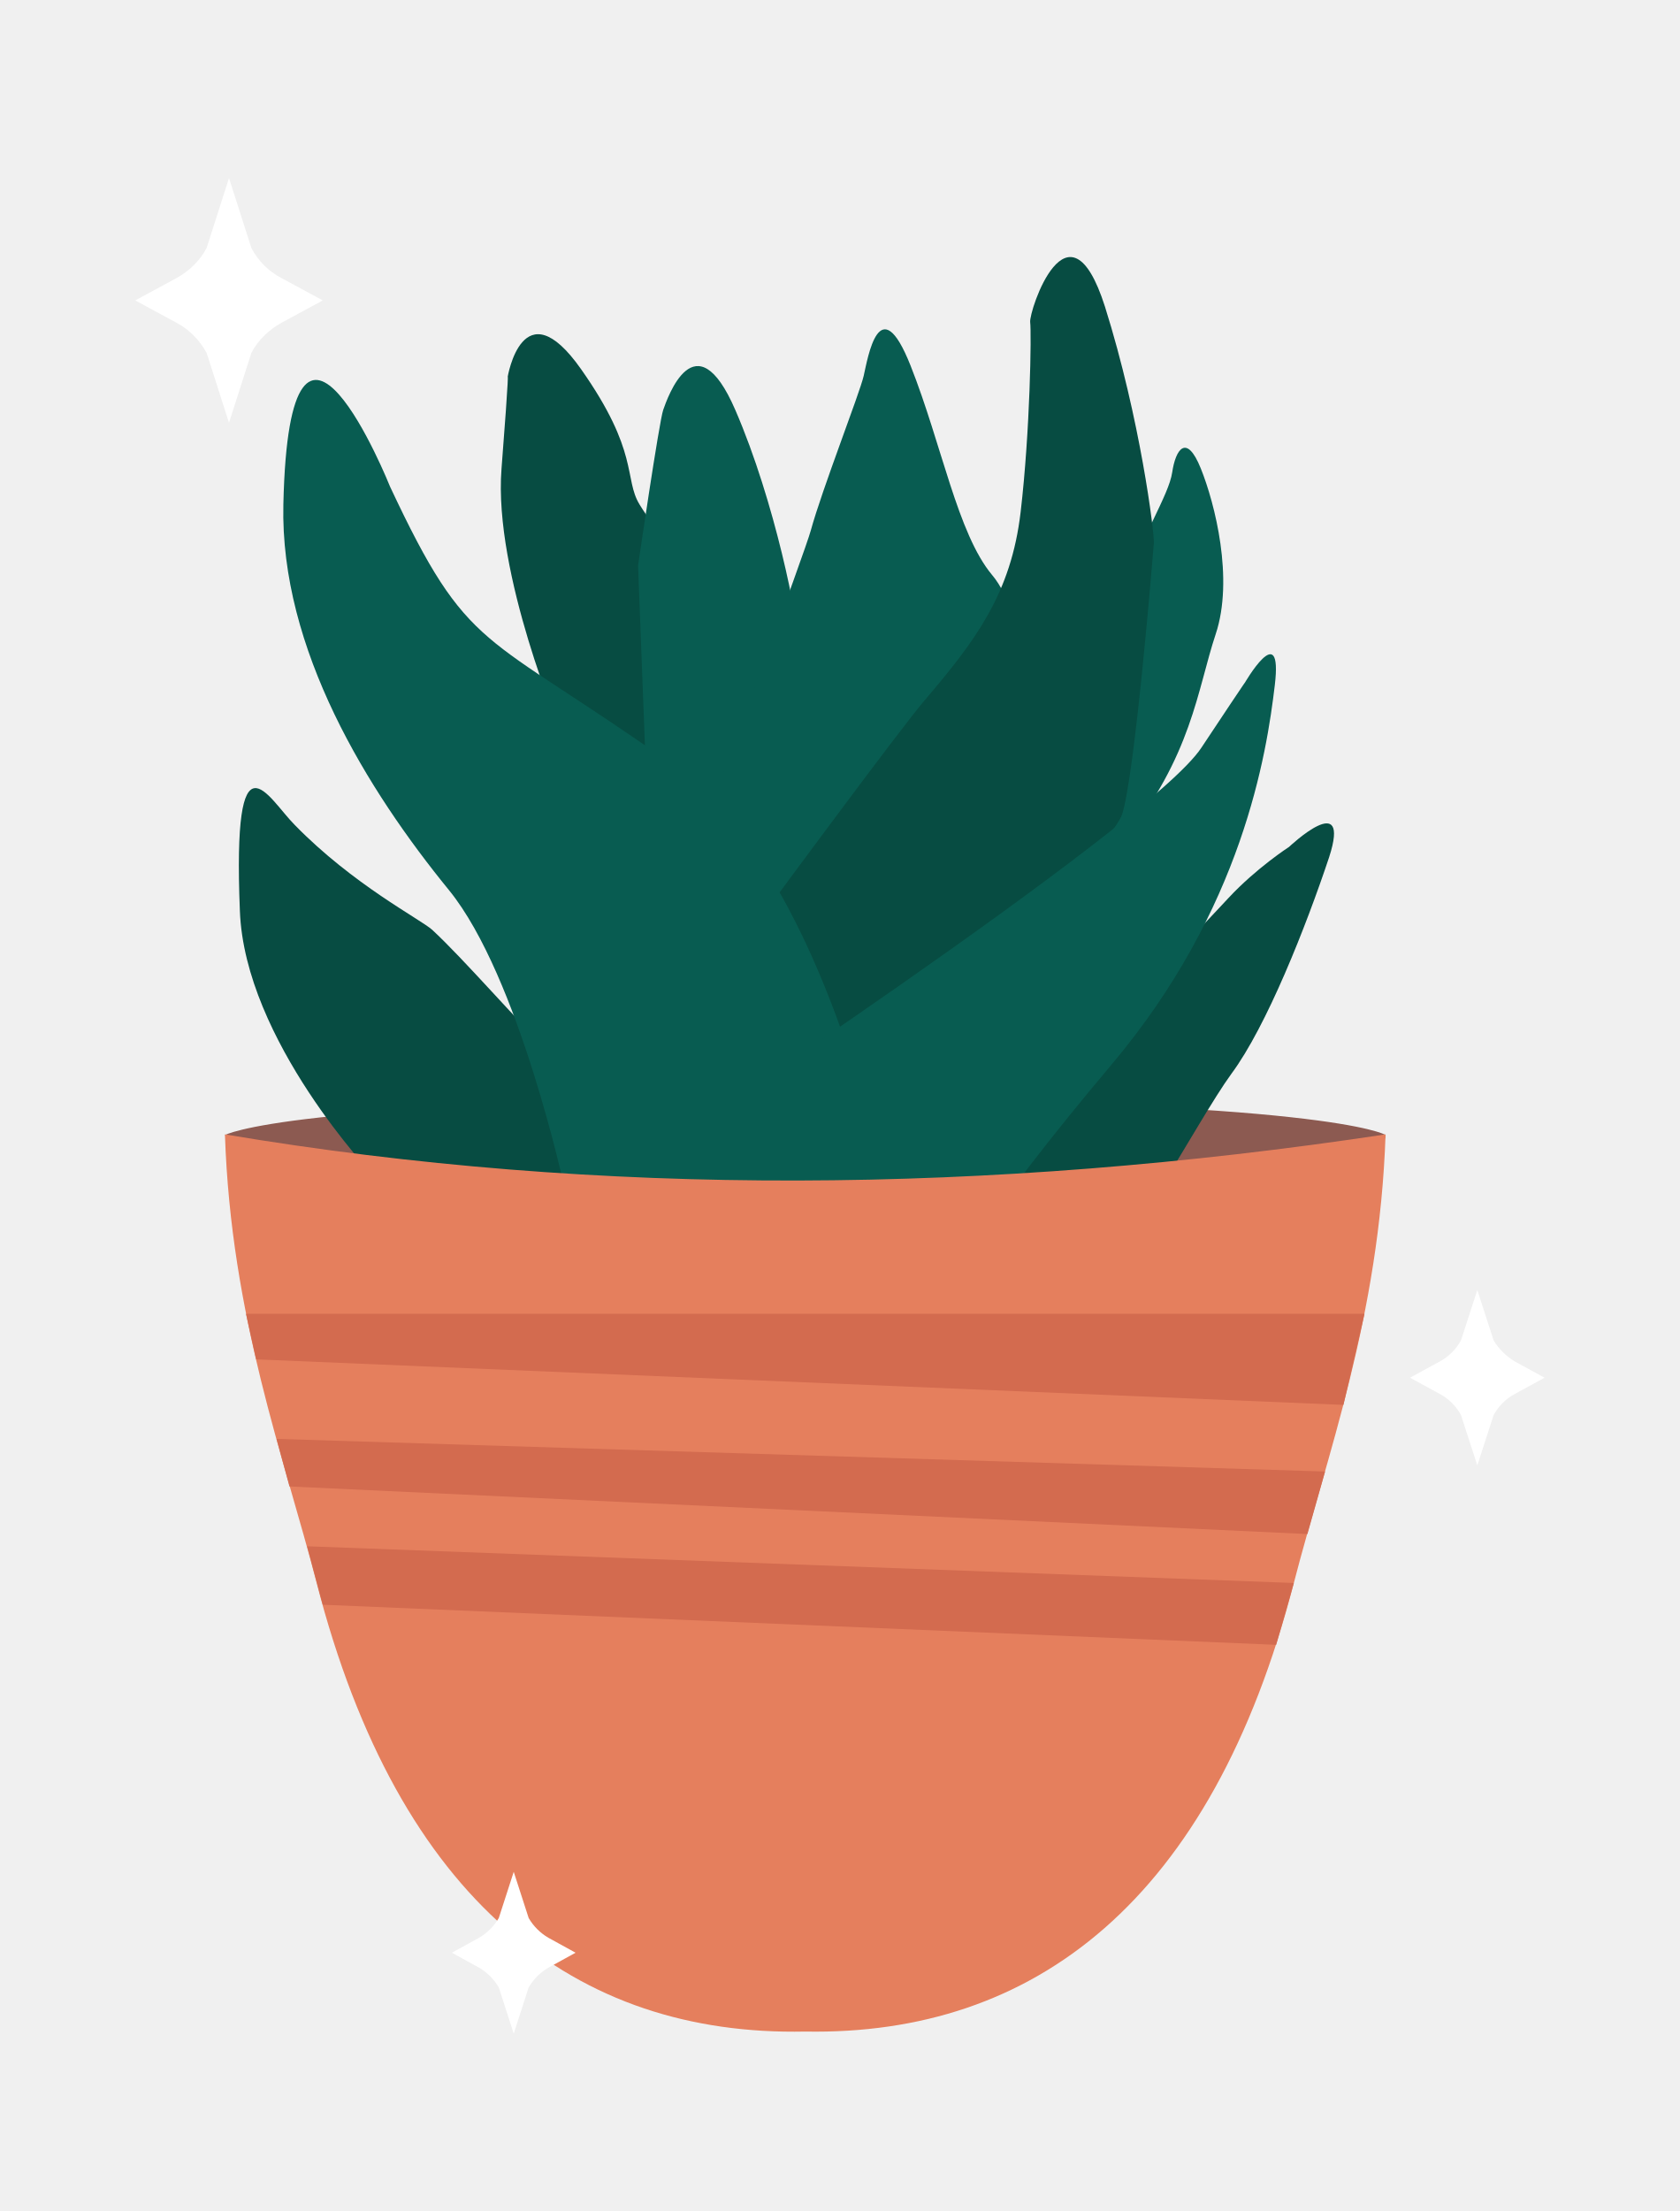
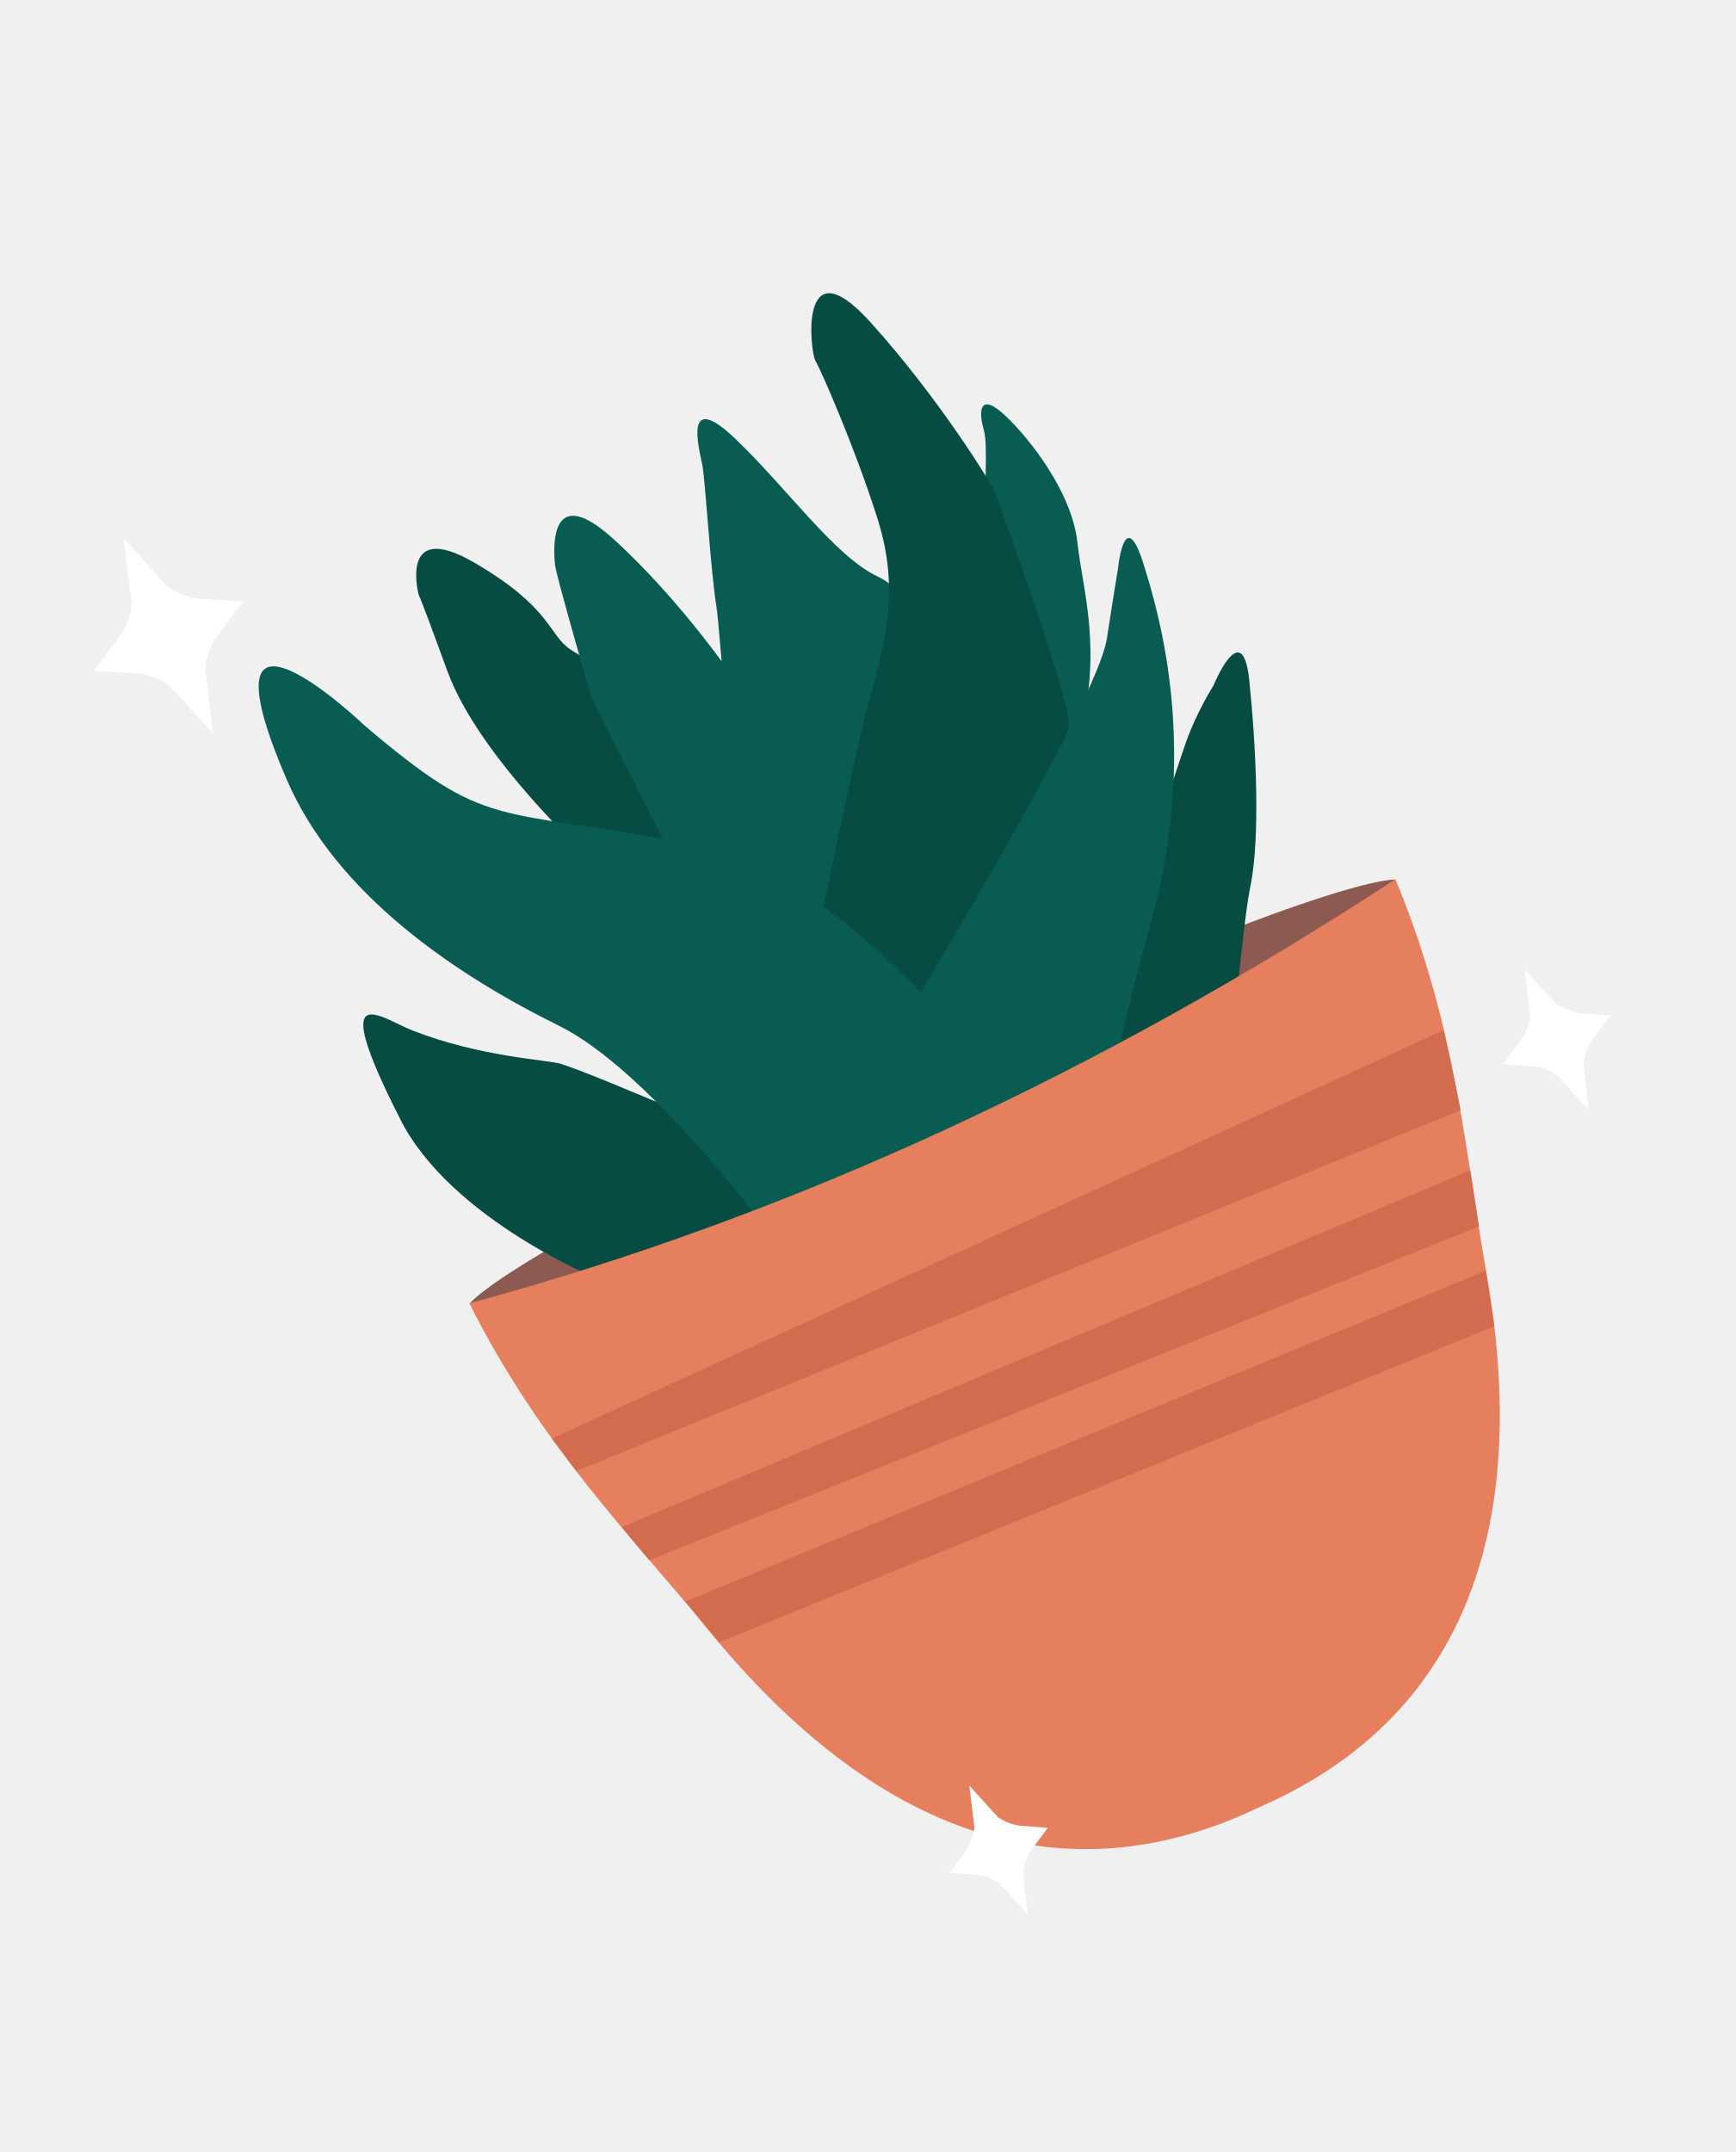
- <svg xmlns="http://www.w3.org/2000/svg" version="1.1" x="0px" y="0px" viewBox="0 0 247.2 325.3" style="enable-background:new 0 0 247.2 325.3;" xml:space="preserve">
+ <svg xmlns="http://www.w3.org/2000/svg" version="1.1" id="Layer_1" x="0px" y="0px" viewBox="0 0 340.5 422.2" style="enable-background:new 0 0 340.5 422.2;" xml:space="preserve">
  <style type="text/css">
- 	.st0{fill:#EEE8E3;}
- 	.st1{fill:#F7313B;}
- 	.st2{fill:#F9ADB5;}
- 	.st3{fill:#F8A48A;}
- 	.st4{fill:#FABB95;}
- 	.st5{fill:#065C51;}
- 	.st6{fill:#6C90BD;}
- 	.st7{fill:#7AA5D3;}
- 	.st8{fill:none;stroke:#136A37;stroke-width:0.674;stroke-miterlimit:10;}
- 	.st9{fill:#E62917;}
- 	.st10{fill:none;stroke:#FFFFFF;stroke-width:0.674;stroke-miterlimit:10;}
- 	.st11{fill:none;stroke:#FFFFFF;stroke-width:0.57;stroke-miterlimit:10;}
- 	.st12{fill:none;stroke:#FFFFFF;stroke-width:0.646;stroke-miterlimit:10;}
- 	.st13{fill:#CF6B4B;}
- 	.st14{fill:#054C42;}
- 	.st15{fill-rule:evenodd;clip-rule:evenodd;fill:#E5A1AB;}
- 	.st16{fill-rule:evenodd;clip-rule:evenodd;fill:#E47F62;}
- 	.st17{fill-rule:evenodd;clip-rule:evenodd;fill:#065C51;}
- 	.st18{fill-rule:evenodd;clip-rule:evenodd;fill:#F9ADB5;}
- 	.st19{fill-rule:evenodd;clip-rule:evenodd;fill:#FFFFFF;}
- 	.st20{fill-rule:evenodd;clip-rule:evenodd;fill:#6C90BD;}
- 	.st21{fill-rule:evenodd;clip-rule:evenodd;fill:#7AA5D3;}
- 	.st22{fill:#FFFFFF;}
- 	.st23{fill:#FEFEFE;}
- 	.st24{fill:#C8A38A;}
- 	.st25{fill:#DBA183;}
- 	.st26{fill:#D2B8A8;}
- 	.st27{fill:#E82E41;}
- 	.st28{fill:#2A372D;}
- 	.st29{fill:#E5A889;}
- 	.st30{fill-rule:evenodd;clip-rule:evenodd;fill:#FFC7D2;}
- 	.st31{fill:#EFA3AE;}
- 	.st32{fill:#DBA184;}
- 	.st33{fill:#6A90BD;}
- 	.st34{fill-rule:evenodd;clip-rule:evenodd;fill:#D6253F;}
- 	.st35{fill-rule:evenodd;clip-rule:evenodd;fill:#F7313B;}
- 	.st36{fill-rule:evenodd;clip-rule:evenodd;fill:#DBA184;}
- 	.st37{fill:#F1E1C9;}
- 	.st38{fill:#FDFBF9;}
- 	.st39{fill:#046857;}
- 	.st40{fill:#074C42;}
- 	.st41{fill:#8C5A51;}
- 	.st42{fill:#085C51;}
- 	.st43{fill:#E57F5D;}
- 	.st44{fill:#D36B4F;}
- 	.st45{fill:#1C1C1C;}
- 	.st46{fill:#E73143;}
- 	.st47{fill:#F5ABB6;}
- 	.st48{fill-rule:evenodd;clip-rule:evenodd;fill:#6A90BD;}
- 	.st49{fill:#D6253F;}
- 	.st50{fill:#C6A18A;}
- 	.st51{fill:#29372B;}
- 	.st52{fill:#012E60;}
- 	.st53{fill:#78391A;}
- 	.st54{fill:#F09880;}
- 	.st55{fill:#1C9697;}
- 	.st56{fill:#CE2E45;}
- 	.st57{fill:#ED3550;}
- 	.st58{fill:#D8013A;}
- 	.st59{fill:#F3F4F4;}
- 	.st60{fill:#911C36;}
- 	.st61{fill:#F42237;}
- 	.st62{fill:#D8A85D;}
- 	.st63{fill:#E52033;}
- 	.st64{fill:#434543;}
- 	.st65{fill:#E9E9E9;}
- 	.st66{opacity:0.31;}
- 	.st67{fill:#C6CAC6;}
- 	.st68{fill:#FFD2A8;}
- 	.st69{fill:#E08D77;}
- 	.st70{fill:#037C65;}
+ 	.st0{fill:#8C5A51;}
+ 	.st1{fill:#074C42;}
+ 	.st2{fill:#085C51;}
+ 	.st3{fill:#E57F5D;}
+ 	.st4{fill:#FFFFFF;}
+ 	.st5{fill:#D36B4F;}
</style>
-   <g id="bg">
- </g>
-   <g id="GŁOWNE_KOLORY">
- </g>
-   <g id="COLOR_1">
- </g>
-   <g id="COLOR_2">
- </g>
-   <g id="insp">
- </g>
-   <g id="Kosz_kwiatów">
- </g>
-   <g id="Las_w_szkle">
- </g>
-   <g id="Rośliny">
-     <path class="st41" d="M118.5,161.8c-76.4,0-85.4,5.2-85.4,5.2c29.6,8.4,58.2,11.9,85.4,6.8c0.6,7.2,86,0.4,85.4-6.8   C203.9,166.9,194.9,161.8,118.5,161.8z" />
-     <path class="st40" d="M55,173c0,0-19-19.9-19.7-39c-1.1-27.3,4.1-16.6,8.1-12.6c8.6,8.8,18.4,13.8,20.2,15.4   c9.5,8.8,28.6,33.5,45.1,40.1s1.4,24.7,1.4,24.7L55,173z" />
-     <path class="st40" d="M82.6,107.8c0,0-10-23.4-8.8-38.8c1.2-15.4,0.9-13.5,0.9-13.5s2.2-13.4,10.8-1.2s6.3,16.1,8.6,19.9   c2.3,3.8,7.5,9.8,8.9,13.2c1.5,3.4,4.7,18.4,4.5,21.8c-0.1,3.4,33.8,85,33.2,88.6s-32,15.4-32,15.4L82.6,107.8z" />
-     <path class="st42" d="M93.9,83.2c0,0,3.1-21.2,3.7-22.9s4.7-13.6,10.6,0c5.9,13.6,9.3,31.2,9.3,34.5c0,3.4,2,99.3,2,99.3l-21.3,2.3   L93.9,83.2z" />
-     <path class="st42" d="M70,211.7c0,0,47.6-127.4,49.3-133.6c1.7-6.2,7.2-20.2,7.8-22.8s2.3-13.1,6.9-1.5s6.9,24.7,12,30.8   c5.1,6,7.6,25,3.8,29.2c-3.7,4.2-28.2,76.5-31.4,72.9S70,211.7,70,211.7z" />
-     <path class="st42" d="M138.6,126.2c0,0,22.7-28.1,26-37.7c3.4-9.7,7.4-15.6,7.9-19c0.5-3.4,2.1-5.8,4.2-0.6s4.9,16.3,2.2,24.4   c-2.7,8.1-3.5,18-13.6,30.4c-3.9,4.8-37.3,63.9-52.7,77.8c-24.4,22.1-33.3,0.8-33.3,0.8L138.6,126.2z" />
-     <path class="st40" d="M140.8,174.1c0,0,34.2-35.7,40-42c4.1-4.4,8.9-7.5,8.9-7.5s9.2-8.7,5.9,1.5c-3.4,10.2-9.2,24.9-14.4,31.9   c-5.1,7-16,28.3-20.2,28.7C156.7,187.1,140.8,174.1,140.8,174.1z" />
-     <path class="st40" d="M67,196.4c0,0,61.6-84.6,69.1-93.4s12.7-15.7,14.1-27.7c1.4-12,1.6-26.3,1.4-27.9c-0.2-1.6,5.6-19.2,11-2.3   c5.2,16.5,7.3,33.4,7.2,34.8c-0.1,1.4-2.8,34.4-4.7,40s-63.8,75.6-63.8,75.6L67,196.4z" />
-     <path class="st42" d="M57.4,71.6c0,0-14.8-37-15.7,2.6c-0.5,21.3,12.4,42.1,24.4,56.8c10.3,12.7,17,43.9,17,43.9l-19.2,16.7   l70.7,4.8c0,0-8-64.4-35.9-84.1S69,96.3,57.4,71.6" />
-     <path class="st42" d="M93.9,171.1c0,0,75.3-49.5,82.9-61.1c7.7-11.6,6.3-9.4,6.3-9.4s5.7-9.9,4.5,0.2s-4.7,32.9-24,55.8   s-24.3,32.6-24.3,32.6L93.9,171.1z" />
-     <path class="st43" d="M203.9,166.9c-0.9,26.9-8.7,47.4-13.5,66c-12.1,46.8-38.2,66.6-71.9,66c-33.7,0.7-59.8-19.1-71.9-66   c-4.8-18.6-12.6-39.1-13.5-66C88.5,176.2,145.5,175.7,203.9,166.9z" />
-     <path class="st22" d="M41.4,40.9l6.1,3.3l-6.1,3.3c-1.8,1-3.4,2.5-4.4,4.4l-3.3,10.3l-3.3-10.3c-1-1.8-2.5-3.4-4.4-4.4l-6.1-3.3   l6.1-3.3c1.8-1,3.4-2.5,4.4-4.4l3.3-10.3L37,36.5C38,38.4,39.5,39.9,41.4,40.9z" />
-     <path class="st22" d="M222.9,200.3l4.4,2.4l-4.4,2.4c-1.3,0.7-2.4,1.8-3.1,3.1l-2.4,7.4l-2.4-7.4c-0.7-1.3-1.8-2.4-3.1-3.1   l-4.4-2.4l4.4-2.4c1.3-0.7,2.4-1.8,3.1-3.1l2.4-7.4l2.4,7.4C220.5,198.4,221.6,199.5,222.9,200.3z" />
-     <path class="st22" d="M80.7,285.1l4,2.2l-4,2.2c-1.2,0.7-2.2,1.7-2.9,2.9l-2.2,6.8l-2.2-6.8c-0.7-1.2-1.7-2.2-2.9-2.9l-4-2.2l4-2.2   c1.2-0.7,2.2-1.7,2.9-2.9l2.2-6.8l2.2,6.8C78.5,283.4,79.5,284.4,80.7,285.1z" />
-     <polygon class="st44" points="36.2,193.3 200.8,193.3 197.7,206.7 37.7,200  " />
-     <polygon class="st44" points="40.7,211.7 195,216.5 192.4,225.7 42.6,218.7  " />
-     <polygon class="st44" points="45.2,227.5 190.4,232.9 187.8,242 47.5,236.1  " />
-   </g>
-   <g id="Pogrzebowe">
- </g>
-   <g id="Różne">
- </g>
-   <g id="Flower_box">
- </g>
-   <g id="Bukiet">
- </g>
-   <g id="Ślubne">
- </g>
-   <g id="Siedząca_z_kwiatami">
- </g>
-   <g id="zadzwoń">
- </g>
-   <g id="zapłać">
- </g>
+   <path class="st0" d="M180.5,208.6c-81.3,37.2-88.3,47.1-88.3,47.1c35.6-5.5,67.7-15.7,94.1-34.3c4.1,7.4,91.7-41.4,87.5-48.8  C273.8,172.5,261.7,171.4,180.5,208.6z" />
+   <path class="st1" d="M118.4,251.4c0,0-29.9-11.9-39.9-31.9c-14.5-28.5-3.7-19.7,2.5-17.3c13.4,5.2,26.3,5.7,29,6.5  c14.4,4.7,46.7,21.7,67.5,20.7s13.5,25.6,13.5,25.6L118.4,251.4z" />
+   <path class="st1" d="M116,168.7c0,0-22-20-28.2-37s-5.6-14.8-5.6-14.8s-4.2-15.3,10.9-6.5s14.5,14.1,18.8,17  c4.3,2.9,12.7,6.8,15.9,9.7c3.2,2.9,14,17.3,15.4,21c1.5,3.7,77.3,74,78.4,78.1c1.1,4.1-26.5,32-26.5,32L116,168.7z" />
+   <path class="st2" d="M116.1,137c0,0-7-24.1-7.2-26.2c-0.2-2.1-1.6-16.8,11.3-5.2s25.1,28.7,26.7,32.2c1.7,3.6,50.4,104.6,50.4,104.6  l-21.5,12.8L116.1,137z" />
+   <path class="st2" d="M153.2,285.3c0,0-11.4-158.7-12.6-166.1c-1.2-7.4-2.2-25-2.8-28c-0.6-3.1-3.9-15.1,6.6-5s19.4,22.9,27.8,26.9  c8.3,3.9,20.2,22.9,18.3,29.2c-1.9,6.3,7.2,95.1,2.1,92.8S153.2,285.3,153.2,285.3z" />
+   <path class="st2" d="M184.5,161c0,0,10.5-40.9,9.3-52.7c-1.1-12,0.3-20.2-0.8-24.1c-1.1-3.9-0.6-7.2,4.2-2.7  c4.8,4.5,13.1,15,14.2,24.9c1.1,9.9,5,20.8,0.3,39c-1.8,7-8.6,86.1-18.2,108.4c-15.2,35.4-35,17.1-35,17.1L184.5,161z" />
+   <path class="st1" d="M210.2,210.9c0,0,19-54.6,22.1-64.1c2.2-6.7,5.8-12.3,5.8-12.3s5.6-13.7,7-1.3c1.3,12.5,2.3,31,0.2,40.9  c-2,9.9-3.2,37.9-7.5,40.4C233.4,216.9,210.2,210.9,210.2,210.9z" />
+   <path class="st1" d="M142.5,270.5c0,0,24.3-120,28-133s5.9-22.9,1.5-36.3C167.7,87.7,161,72.4,160,70.8c-1-1.6-3.4-23.1,10.6-7.8  c13.6,15,24,32,24.6,33.5s13.8,38,14.5,44.8c0.7,6.9-31.1,111.5-31.1,111.5L142.5,270.5z" />
+   <path class="st2" d="M71.6,142.4c0,0-33.7-32.2-15.4,10.4c9.8,22.9,33.7,38.7,53.6,48.5c17.1,8.5,39.4,38.4,39.4,38.4l-12.3,27.1  l77.5-29.3c0,0-39.8-64.6-79.1-72C96.1,158.2,95.9,163,71.6,142.4" />
+   <path class="st2" d="M158.8,230.5c0,0,56-89.3,58.4-105.3c2.5-16.1,2.1-13.1,2.1-13.1s1.2-13.3,4.9-2c3.6,11.3,11,37.3,1.6,71  c-9.4,33.7-10,46.5-10,46.5L158.8,230.5z" />
+   <path class="st3" d="M273.8,172.5c12.1,29,13.8,54.6,17.8,76.8c9.9,55.7-8.2,89.4-44.4,105.2c-35.5,17.1-72.9,8.8-108.6-35.2  c-14.2-17.4-32.4-35.5-46.5-63.6C155.6,238.5,215.9,210.3,273.8,172.5z" />
+   <path class="st4" d="M39.6,117.5l8.1,0.5l-4.9,6.5c-1.4,1.9-2.4,4.3-2.5,6.8l1.5,12.6l-8.5-9.3c-1.9-1.4-4.3-2.4-6.8-2.5l-8.1-0.5  l4.9-6.5c1.4-1.9,2.4-4.3,2.5-6.8l-1.5-12.6l8.5,9.3C34.8,116.5,37.1,117.4,39.6,117.5z" />
+   <path class="st4" d="M310.2,198.8l5.8,0.4l-3.5,4.7c-1,1.4-1.7,3.1-1.8,4.8l1,9l-6.2-6.7c-1.4-1-3.1-1.7-4.8-1.8l-5.8-0.4l3.5-4.7  c1-1.4,1.7-3.1,1.8-4.8l-1-9l6.2,6.7C306.8,197.9,308.5,198.5,310.2,198.8z" />
+   <path class="st4" d="M200.3,358.2l5.3,0.4l-3.2,4.3c-0.9,1.3-1.5,2.9-1.7,4.5l1,8.3l-5.6-6.2c-1.3-0.9-2.9-1.5-4.5-1.7l-5.3-0.4  l3.2-4.3c0.9-1.3,1.5-2.9,1.7-4.5l-1-8.3l5.6,6.2C197.1,357.4,198.6,358,200.3,358.2z" />
+   <polygon class="st5" points="108.3,282.2 283.3,202.1 286.6,217.8 113.1,288.6 " />
+   <polygon class="st5" points="122,299.6 288.5,229.6 290.2,240.6 127.4,306.1 " />
+   <polygon class="st5" points="134.5,314.2 291.5,249.3 293.2,260.2 141.1,322.2 " />
</svg>
